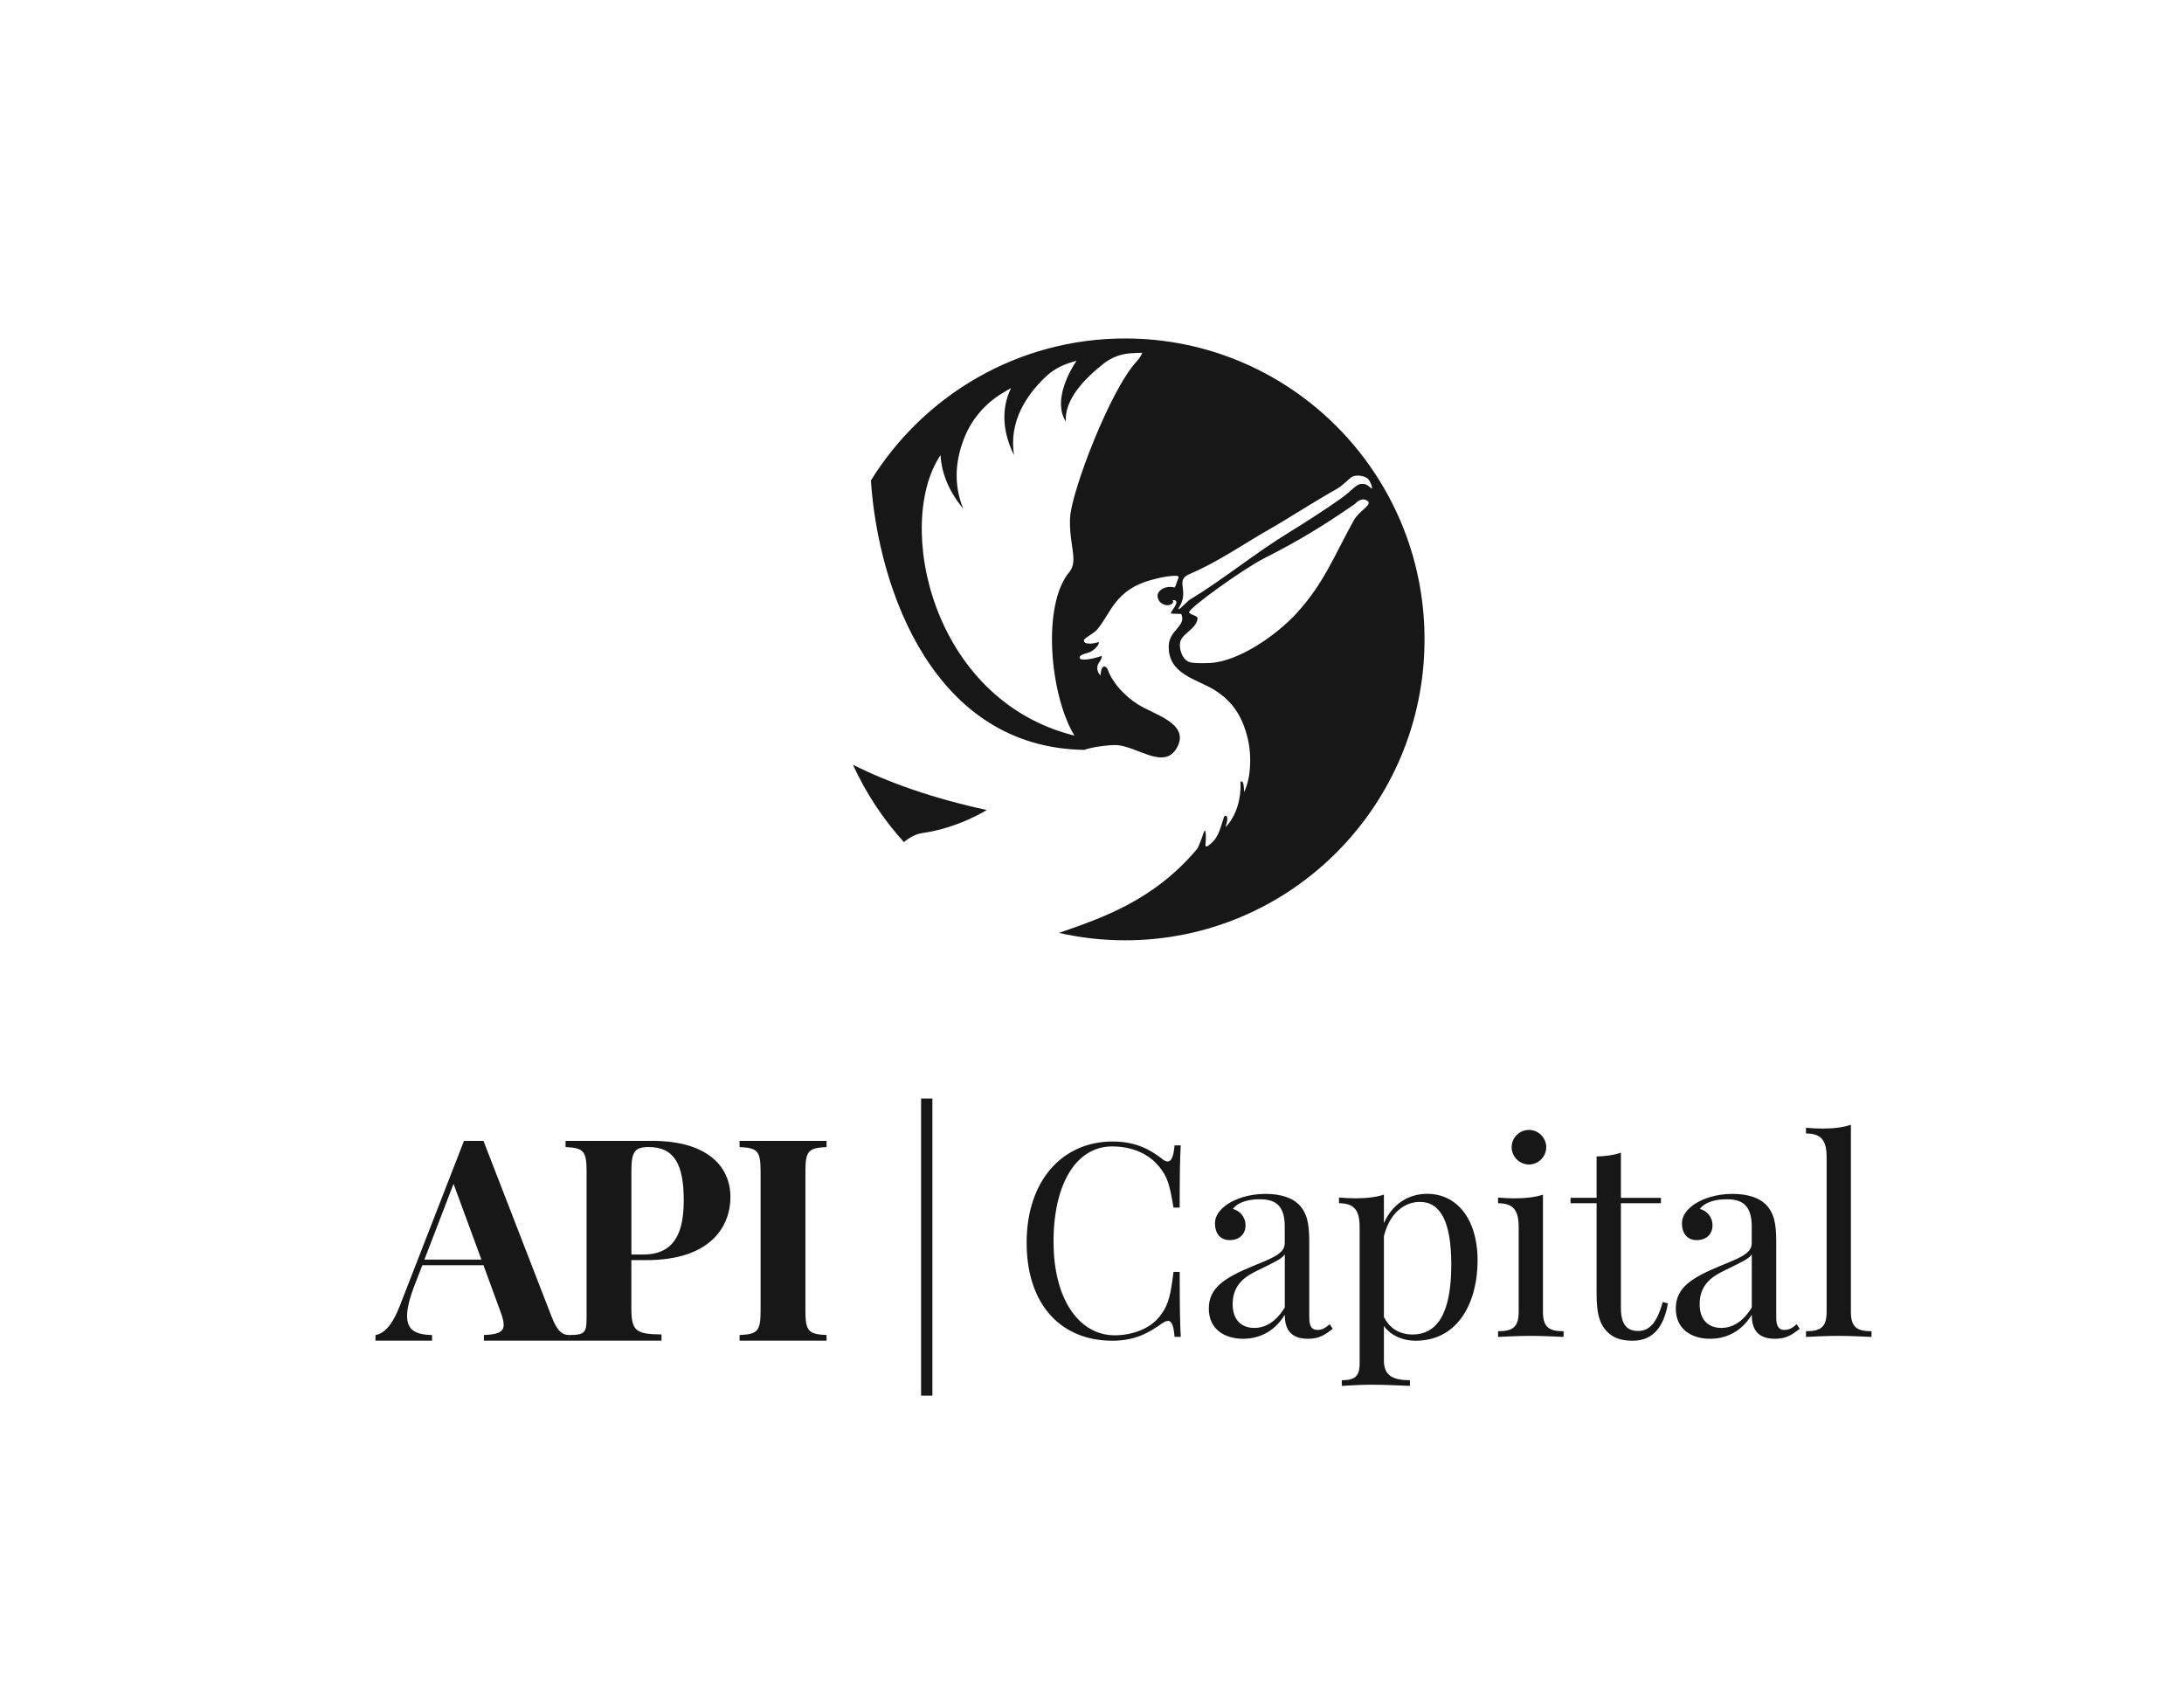
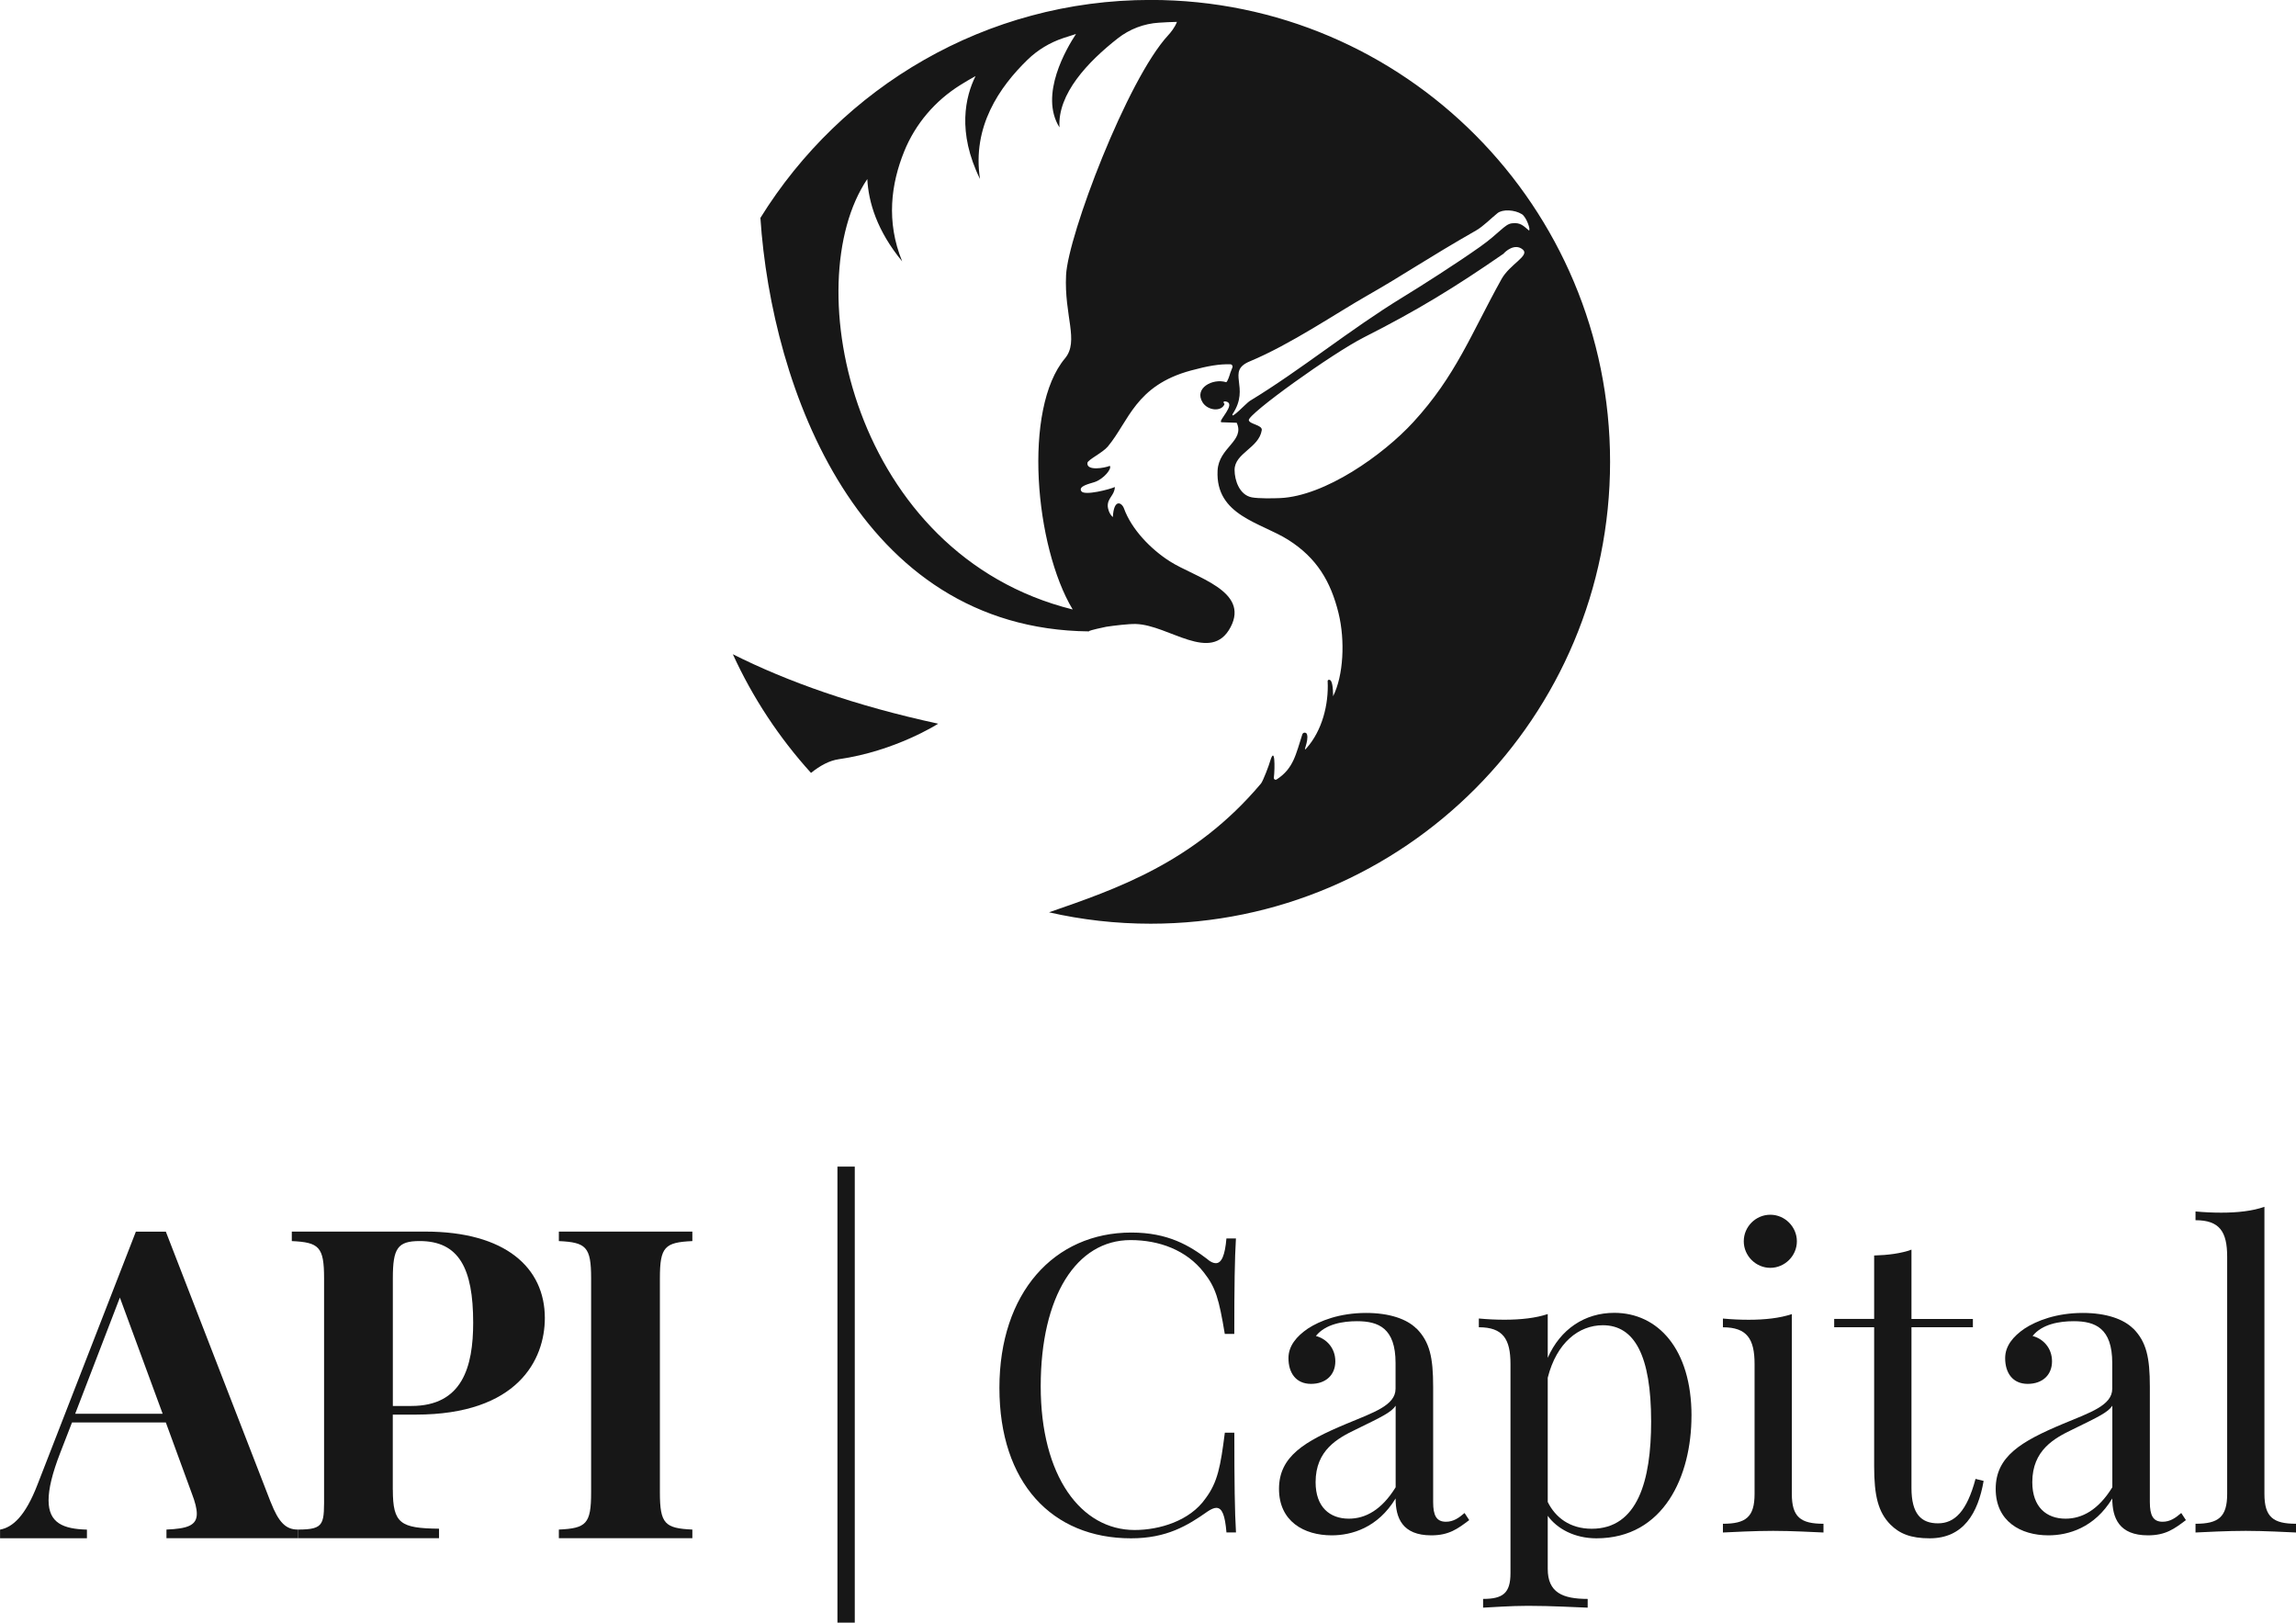
- <svg xmlns="http://www.w3.org/2000/svg" width="1000pt" height="775pt" viewBox="0 0 1000 775">
+ <svg xmlns="http://www.w3.org/2000/svg" width="685.0pt" height="484.1pt" viewBox="171.9 155.0 685.0 484.1">
  <path fill-rule="nonzero" fill="#171717" fill-opacity="1" d="M 252.652 603.051 C 255.047 609.211 257.211 611.285 260.762 611.285 L 260.762 613.867 L 221.562 613.867 L 221.562 611.285 C 227.723 611.027 230.617 610.098 230.617 606.574 C 230.617 605.07 230.117 603.051 229.113 600.473 L 221.375 579.34 L 193.383 579.34 L 189.914 588.281 C 187.465 594.57 186.391 599.168 186.391 602.562 C 186.391 609.352 190.789 611.113 197.836 611.301 L 197.836 613.879 L 171.918 613.879 L 171.918 611.301 C 175.688 610.613 179.469 607.277 183.121 597.777 L 212.438 522.41 L 221.375 522.41 L 252.641 603.062 Z M 207.664 542.078 L 194.328 576.746 L 220.43 576.746 Z M 207.664 542.078 " />
  <path fill-rule="nonzero" fill="#171717" fill-opacity="1" d="M 289.102 599.453 C 289.102 609.523 291.422 610.898 302.883 611.027 L 302.883 613.867 L 260.762 613.867 L 260.762 611.285 C 269 611.285 268.586 609.582 268.586 600.215 L 268.586 536.305 C 268.586 526.938 267.082 525.605 258.957 525.23 L 258.957 522.395 L 298.789 522.395 C 322.758 522.395 334.449 533.211 334.449 548.18 C 334.449 560.629 326.34 576.992 295.949 576.992 L 289.086 576.992 L 289.086 599.453 Z M 289.102 536.293 L 289.102 574.414 L 294.633 574.414 C 309.863 574.414 313.07 562.707 313.07 549.559 C 313.07 533.324 308.789 525.219 297.098 525.219 C 290.492 525.219 289.102 527.422 289.102 536.293 Z M 289.102 536.293 " />
  <path fill-rule="nonzero" fill="#171717" fill-opacity="1" d="M 378.461 525.23 C 370.223 525.605 368.777 526.938 368.777 536.305 L 368.777 600.215 C 368.777 609.582 370.281 610.914 378.461 611.285 L 378.461 613.867 L 338.633 613.867 L 338.633 611.285 C 346.812 610.914 348.258 609.582 348.258 600.215 L 348.258 536.305 C 348.258 526.938 346.754 525.605 338.633 525.23 L 338.633 522.395 L 378.461 522.395 Z M 378.461 525.23 " />
  <path fill-rule="nonzero" fill="#171717" fill-opacity="1" d="M 421.746 503.012 L 426.918 503.012 L 426.918 639.051 L 421.746 639.051 Z M 421.746 503.012 " />
  <path fill-rule="nonzero" fill="#171717" fill-opacity="1" d="M 532.223 530.734 C 533.125 531.465 533.914 531.82 534.645 531.82 C 536.336 531.82 537.367 529.531 537.797 524.445 L 540.633 524.445 C 540.273 530.488 540.145 538.539 540.145 552.922 L 537.309 552.922 C 535.559 542.395 534.586 539.07 531.074 534.602 C 525.875 527.883 517.707 524.93 509.184 524.93 C 493.035 524.93 482.391 541.676 482.391 568.539 C 482.391 595.398 494.426 611.414 510.402 611.414 C 517.836 611.414 526.922 608.695 531.578 601.977 C 535.203 597.133 536.047 592.418 537.324 582.379 L 540.16 582.379 C 540.16 597.375 540.273 605.844 540.648 612.133 L 537.809 612.133 C 537.379 607.047 536.535 604.812 534.785 604.812 C 534.129 604.812 533.27 605.168 532.25 605.844 C 526.148 610.141 519.973 613.895 509.328 613.895 C 485.801 613.895 470.07 597.375 470.07 569.012 C 470.07 540.645 486.402 522.68 509.441 522.68 C 520.332 522.68 526.805 526.551 532.25 530.719 Z M 532.223 530.734 " />
  <path fill-rule="nonzero" fill="#171717" fill-opacity="1" d="M 594.516 551.305 C 598.441 555.301 599.473 559.887 599.473 568.668 L 599.473 603.078 C 599.473 607.074 600.449 608.953 603.285 608.953 C 605.52 608.953 607.152 607.805 608.844 606.344 L 610.234 608.465 C 606.781 611.07 604.188 613.008 598.914 613.008 C 590.262 613.008 588.27 607.805 588.27 602.004 C 582.957 610.77 575.148 613.008 569.215 613.008 C 560.934 613.008 553.484 608.836 553.484 599.152 C 553.484 589.469 561.047 585 573.441 579.797 C 581.723 576.348 588.258 574.242 588.258 569.27 L 588.258 561.59 C 588.258 551.191 583.172 549.129 576.766 549.129 C 572.523 549.129 567.324 549.973 564.488 553.539 C 567.566 554.328 570.289 557.051 570.289 561.102 C 570.289 565.156 567.453 567.824 563.027 567.824 C 558.598 567.824 556.305 564.613 556.305 560.145 C 556.305 556.52 558.672 553.668 562.109 551.32 C 565.617 549.027 571.551 546.664 579.473 546.664 C 586.422 546.664 591.637 548.48 594.473 551.32 Z M 588.285 574.34 C 586.953 576.332 584.23 577.605 576.438 581.418 C 570.992 584.023 564.402 587.594 564.402 597.148 C 564.402 604.582 568.641 608.035 574.316 608.035 C 579.273 608.035 584.117 605.426 588.285 598.664 Z M 588.285 574.34 " />
  <path fill-rule="nonzero" fill="#171717" fill-opacity="1" d="M 676.543 577.363 C 676.543 595.27 668.316 613.895 648.172 613.895 C 641.695 613.895 636.438 611.059 633.66 607.176 L 633.66 623.02 C 633.66 630.098 638.129 631.973 645.578 631.973 L 645.578 634.582 C 641.957 634.465 634.934 634.035 627.742 634.035 C 622.543 634.035 616.984 634.465 614.375 634.582 L 614.375 631.973 C 620.305 631.973 622.543 630.227 622.543 624.293 L 622.543 561.879 C 622.543 554.441 620.305 550.934 613.102 550.934 L 613.102 548.324 C 615.707 548.57 618.301 548.684 620.781 548.684 C 625.621 548.684 630.094 548.195 633.66 546.992 L 633.66 560.059 C 637.414 551.477 644.734 546.633 653.504 546.633 C 666.512 546.633 676.555 557.406 676.555 577.363 Z M 664.508 579.055 C 664.508 559.398 659.551 550.332 650.105 550.332 C 642.914 550.332 636.309 555.531 633.66 565.988 L 633.66 603.062 C 635.953 607.664 640.25 611.043 646.785 611.043 C 660.508 611.043 664.508 596.645 664.508 579.055 Z M 664.508 579.055 " />
  <path fill-rule="nonzero" fill="#171717" fill-opacity="1" d="M 706.484 600.656 C 706.484 607.547 709.094 609.555 715.926 609.555 L 715.926 612.16 C 713.09 612.047 706.613 611.672 700.926 611.672 C 695.238 611.672 688.762 612.031 685.926 612.16 L 685.926 609.555 C 692.758 609.555 695.367 607.562 695.367 600.656 L 695.367 561.891 C 695.367 554.457 693.133 550.945 685.926 550.945 L 685.926 548.34 C 688.531 548.582 691.125 548.699 693.605 548.699 C 698.449 548.699 702.918 548.211 706.484 547.008 Z M 707.988 525.289 C 707.988 529.645 704.363 533.211 700.066 533.211 C 695.77 533.211 692.145 529.645 692.145 525.289 C 692.145 520.934 695.711 517.367 700.066 517.367 C 704.422 517.367 707.988 520.992 707.988 525.289 Z M 707.988 525.289 " />
  <path fill-rule="nonzero" fill="#171717" fill-opacity="1" d="M 760.5 548.453 L 760.5 550.934 L 742.176 550.934 L 742.176 598.895 C 742.176 606.703 745.141 609.426 750.098 609.426 C 755.055 609.426 758.695 605.859 761.289 596.172 L 763.707 596.773 C 762.02 606.445 757.664 613.895 747.617 613.895 C 741.93 613.895 738.605 612.504 735.887 609.781 C 732.262 606.086 731.043 601.258 731.043 592.422 L 731.043 550.934 L 719.121 550.934 L 719.121 548.453 L 731.043 548.453 L 731.043 529.531 C 735.098 529.414 739.078 528.93 742.176 527.781 L 742.176 548.469 L 760.5 548.469 Z M 760.5 548.453 " />
  <path fill-rule="nonzero" fill="#171717" fill-opacity="1" d="M 808.34 551.305 C 812.266 555.301 813.297 559.887 813.297 568.668 L 813.297 603.078 C 813.297 607.074 814.27 608.953 817.105 608.953 C 819.34 608.953 820.977 607.805 822.664 606.344 L 824.055 608.465 C 820.602 611.07 818.008 613.008 812.738 613.008 C 804.082 613.008 802.09 607.805 802.09 602.004 C 796.777 610.77 788.969 613.008 783.035 613.008 C 774.754 613.008 767.305 608.836 767.305 599.152 C 767.305 589.469 774.871 585 787.262 579.797 C 795.543 576.348 802.078 574.242 802.078 569.27 L 802.078 561.59 C 802.078 551.191 796.992 549.129 790.586 549.129 C 786.348 549.129 781.145 549.973 778.309 553.539 C 781.387 554.328 784.109 557.051 784.109 561.102 C 784.109 565.156 781.273 567.824 776.848 567.824 C 772.418 567.824 770.129 564.613 770.129 560.145 C 770.129 556.52 772.492 553.668 775.93 551.32 C 779.441 549.027 785.371 546.664 793.293 546.664 C 800.242 546.664 805.457 548.48 808.297 551.32 Z M 802.105 574.34 C 800.773 576.332 798.051 577.605 790.258 581.418 C 784.812 584.023 778.223 587.594 778.223 597.148 C 778.223 604.582 782.465 608.035 788.137 608.035 C 793.094 608.035 797.938 605.426 802.105 598.664 Z M 802.105 574.34 " />
  <path fill-rule="nonzero" fill="#171717" fill-opacity="1" d="M 847.48 600.656 C 847.48 607.547 850.09 609.555 856.922 609.555 L 856.922 612.16 C 854.086 612.047 847.609 611.672 841.922 611.672 C 836.234 611.672 829.758 612.031 826.922 612.16 L 826.922 609.555 C 833.754 609.555 836.363 607.562 836.363 600.656 L 836.363 529.887 C 836.363 522.453 834.129 519 826.922 519 L 826.922 516.391 C 829.527 516.637 832.121 516.75 834.602 516.75 C 839.441 516.75 843.914 516.262 847.48 515.004 Z M 847.48 600.656 " />
  <path fill-rule="nonzero" fill="#171717" fill-opacity="1" d="M 515.172 154.98 C 466.043 154.98 422.961 180.969 398.762 220.004 C 402.117 270.461 427.875 342.648 496.789 343.352 C 496.82 343.293 496.832 343.25 496.863 343.223 C 497.062 343.051 501.246 342.074 501.918 341.977 C 504.141 341.633 508.652 341.086 510.762 341.145 C 520.617 341.418 533.211 353.105 539.027 342.105 C 544.789 331.203 528.426 327.262 520.859 322.422 C 515.215 318.809 509.5 312.922 507.234 306.676 C 506.578 304.871 504.211 303.652 503.91 309.254 C 502.695 308.195 502.422 306.504 502.395 306.074 C 502.266 303.539 504.414 302.836 504.512 300.285 C 503.082 300.945 495.457 302.965 494.512 301.535 C 493.508 300.016 496.906 299.328 498.453 298.812 C 501.176 297.91 503.738 294.758 502.996 293.969 C 501.531 294.613 495.973 295.59 496.332 293.066 C 496.461 292.148 500.875 290.043 502.395 288.227 C 508.727 280.633 510.617 270.004 527.223 265.52 C 532.293 264.145 535.73 263.57 538.969 263.672 C 539.441 263.672 539.758 264.172 539.586 264.602 L 538.957 266.219 C 538.84 266.648 538.098 269.129 537.668 269 C 533.727 267.781 528.023 270.777 530.703 275.059 C 532.223 277.48 536.305 277.938 537.238 275.531 C 536.594 274.801 537.109 274.645 537.695 274.785 C 540.848 275.52 535.086 280.66 536.305 280.961 L 540.863 281.117 C 543.367 286.562 535.504 288.441 535.16 295.375 C 534.484 308.812 548.055 310.844 556.293 316.074 C 564.73 321.434 568.914 328.422 571.25 337.922 C 573.254 346.129 572.711 356.586 569.617 362.703 C 569.617 362.703 569.672 359.223 569.016 358.164 C 568.629 357.547 567.984 357.777 567.996 358.164 C 568.355 365.242 566.293 372.992 561.738 378.133 C 560.273 379.852 562.469 376.113 561.836 374.066 C 561.637 373.391 560.66 373.391 560.445 374.066 C 558.527 379.883 557.867 384.25 552.781 387.516 C 552.395 387.762 551.895 387.461 551.949 387 C 552.293 384.008 552.293 377.23 550.832 382.074 C 550.59 383.047 548.742 387.977 548.109 388.734 C 528.184 412.414 504.613 420.293 484.871 427.156 C 494.629 429.379 504.77 430.551 515.188 430.551 C 590.895 430.551 652.258 368.863 652.258 292.766 C 652.258 216.668 590.895 154.98 515.188 154.98 Z M 520.461 165.465 C 508.168 178.73 490.543 225.277 489.957 237.051 C 489.355 249.156 493.898 256.738 489.656 261.879 C 476.977 276.938 480.656 318.066 491.934 336.816 C 426.23 320.473 409.566 239.617 430.656 208.414 C 431.016 215.336 433.551 223.859 441.059 232.969 C 436.188 221.051 437.777 209.789 441.645 200.207 C 444.969 191.969 450.887 185.051 458.422 180.352 C 459.871 179.449 461.375 178.559 462.949 177.688 C 459.926 183.789 457.375 194.348 464.281 208.402 C 461.875 192.785 470.086 180.953 478.48 172.801 C 481.488 169.879 485.129 167.703 489.098 166.367 C 490.344 165.953 491.617 165.539 492.922 165.137 C 490.172 169.293 481.863 183.301 487.992 193 C 487.363 183.016 496.461 173.43 505.402 166.426 C 508.926 163.676 513.195 162.043 517.652 161.77 C 519.586 161.656 521.133 161.555 523.039 161.527 C 522.363 163.273 521.133 164.734 520.461 165.465 Z M 619.863 238.27 C 610.777 254.617 606.25 267.109 593.516 280.961 C 584.531 290.73 567.238 302.965 553.855 303.582 C 551.648 303.684 547.352 303.738 545.375 303.367 C 541.648 302.652 540.23 298.223 540.23 295.188 C 540.23 290.145 547.523 288.656 548.34 283.324 C 548.582 281.75 544.688 281.578 544.473 280.344 C 544.172 278.527 569.359 260.418 578.859 255.617 C 594.703 247.598 605.852 240.793 620.477 230.676 C 620.863 230.16 623.789 227.367 626.238 229.461 C 628.359 231.281 622.355 233.801 619.875 238.242 Z M 628.043 223.742 C 626.523 222.527 625.609 221.238 622.898 221.625 C 620.777 221.926 619.23 224.531 613.516 228.586 C 606.438 233.602 595.664 240.461 590.461 243.629 C 574.445 253.414 560.219 265.219 544.773 274.602 C 543.785 275.203 539.012 280.359 539.629 278.539 C 545.074 270.359 537.508 265.82 544.773 262.797 C 556.98 257.711 570.535 248.441 579.902 243.113 C 590.863 236.879 597.469 232.211 612.312 223.73 C 614.461 222.496 616.824 220.062 618.672 218.586 C 620.191 217.367 623.758 217.539 625.938 218.887 C 627.328 219.746 628.66 223.73 628.059 223.73 Z M 628.043 223.742 " />
  <path fill-rule="nonzero" fill="#171717" fill-opacity="1" d="M 413.852 385.57 C 416.57 383.391 419.336 381.887 422.133 381.484 C 439.094 379.066 451.805 370.887 451.805 370.887 C 426.988 365.512 406.871 358.363 390.539 350.168 C 396.484 363.176 404.379 375.109 413.852 385.555 Z M 413.852 385.57 " />
</svg>
